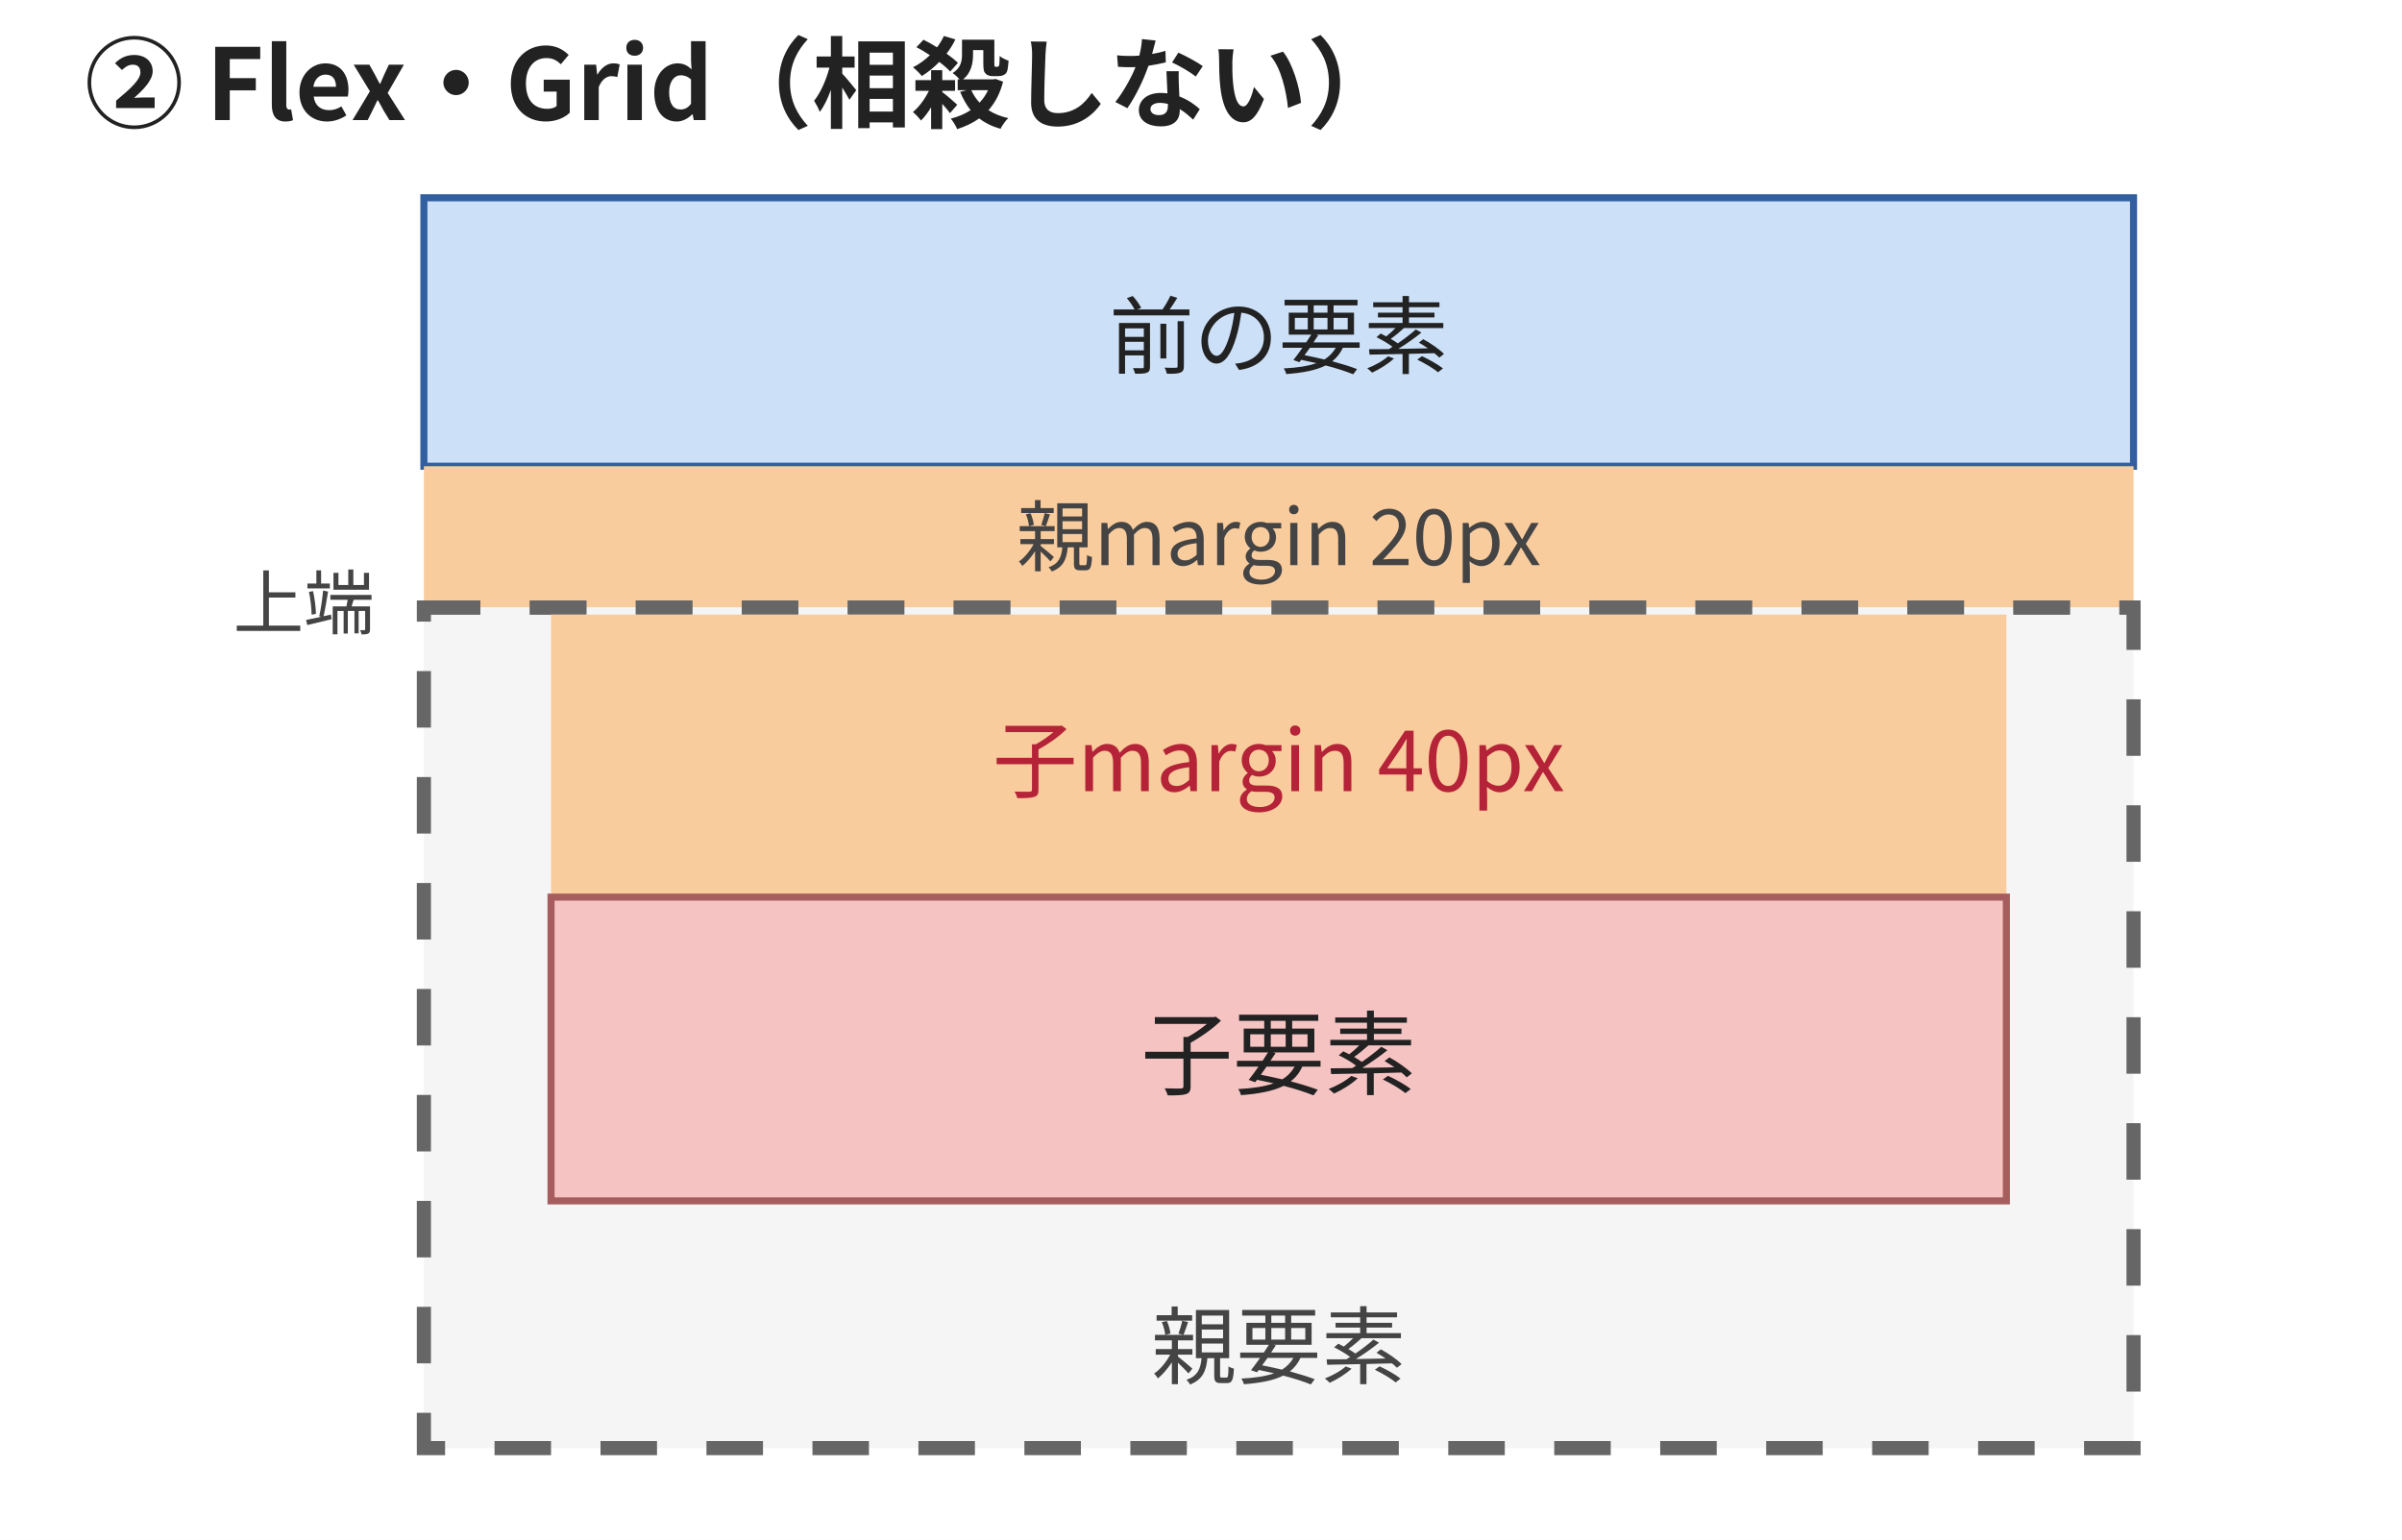
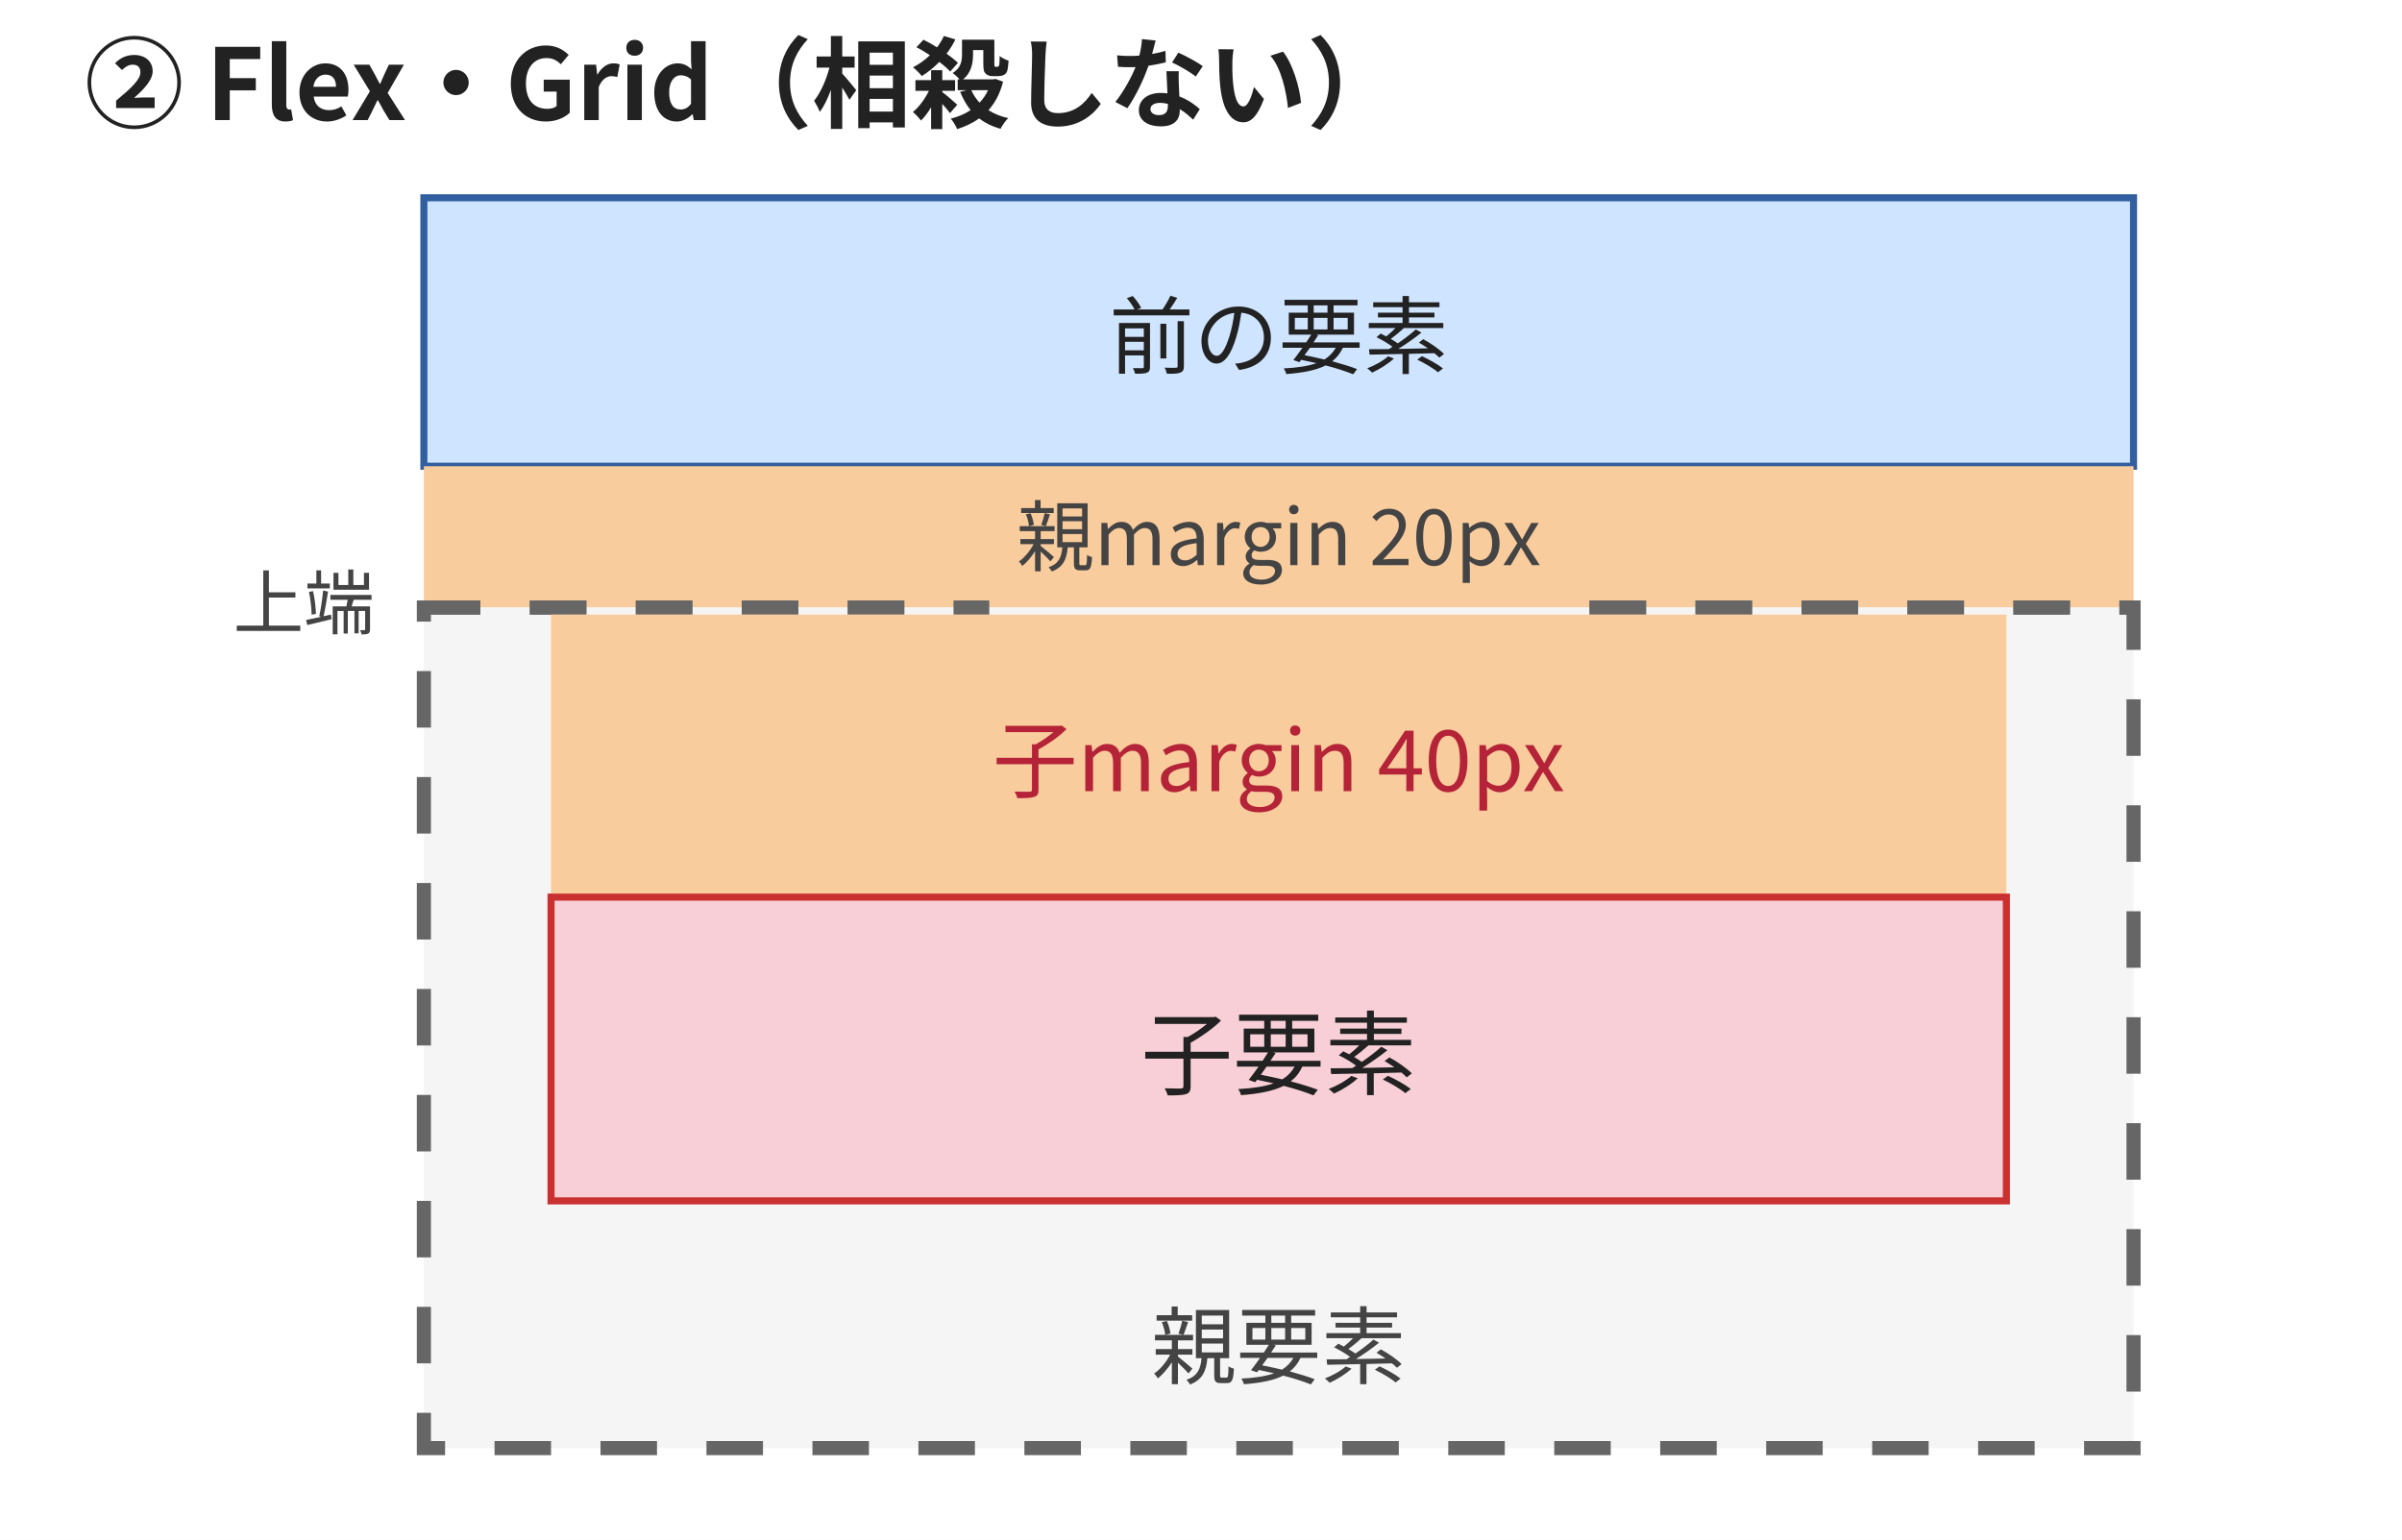
<svg xmlns="http://www.w3.org/2000/svg" width="680" height="436" viewBox="0 222 340 218" role="img" aria-labelledby="title desc">
+   <defs>
+     <mask id="guide-gap-1" maskUnits="userSpaceOnUse" maskContentUnits="userSpaceOnUse" x="0" y="222" width="340" height="218" style="mask-type:luminance">
+       <rect x="0" y="222" width="340" height="218" fill="#ffffff" />
+       <rect x="140" y="287" width="82" height="23" fill="#000000" />
+     </mask>
+     <mask id="guide-gap-2" maskUnits="userSpaceOnUse" maskContentUnits="userSpaceOnUse" x="0" y="222" width="340" height="218" style="mask-type:luminance">
+       <rect x="0" y="222" width="340" height="218" fill="#ffffff" />
+       <rect x="140" y="287" width="82" height="23" fill="#000000" />
+     </mask>
+   </defs>
  <rect x="0" y="222" width="340" height="218" fill="#ffffff" />
  <style>
    text { font-family: "Noto Sans CJK JP", "Yu Gothic", sans-serif; }
  </style>
  <text x="12" y="239" font-size="14" font-weight="bold" fill="#222222">② Flex・Grid（相殺しない）</text>
-   <rect x="60" y="250" width="242" height="38" fill="#CCE0F7" stroke="#315fa0" />
+   <rect x="60" y="250" width="242" height="38" fill="#cfe4ff" stroke="#315fa0" />
  <text x="181" y="274" text-anchor="middle" font-size="12" fill="#222222">前の要素</text>
  <rect x="60" y="288" width="242" height="20" fill="#f9cc9d" />
  <text x="181" y="302" text-anchor="middle" font-size="11" fill="#8A581B" style="fill: #444444">親margin 20px</text>
  <rect x="60" y="308" width="242" height="119" fill="#f5f5f5" />
-   <rect x="60" y="308" width="242" height="119" fill="none" stroke="#666666" stroke-dasharray="8 7" stroke-width="2" />
-   <line x1="60" y1="308" x2="302" y2="308" stroke="#666666" stroke-width="2" stroke-dasharray="8 7" />
+   <rect x="60" y="308" width="242" height="119" fill="none" stroke="#666666" stroke-dasharray="8 7" stroke-width="2" mask="url(#guide-gap-1)" />
+   <line x1="60" y1="308" x2="302" y2="308" stroke="#666666" stroke-width="2" stroke-dasharray="8 7" mask="url(#guide-gap-2)" />
  <text x="53" y="311" text-anchor="end" font-size="10" fill="#444444">上端</text>
  <rect x="78" y="309" width="206" height="40" fill="#f9cc9d" />
  <text x="181" y="334" text-anchor="middle" font-size="12" fill="#8A581B" style="fill: #b42337">子margin 40px</text>
-   <rect x="78" y="349" width="206" height="43" fill="#F6C3C3" stroke="#A65D5D" />
+   <rect x="78" y="349" width="206" height="43" fill="#f8cfd6" stroke="#c93030" />
  <text x="181" y="376" font-size="13" text-anchor="middle" fill="#222222">子要素</text>
  <text x="181" y="417" font-size="12" text-anchor="middle" fill="#444444">親要素</text>
</svg>
